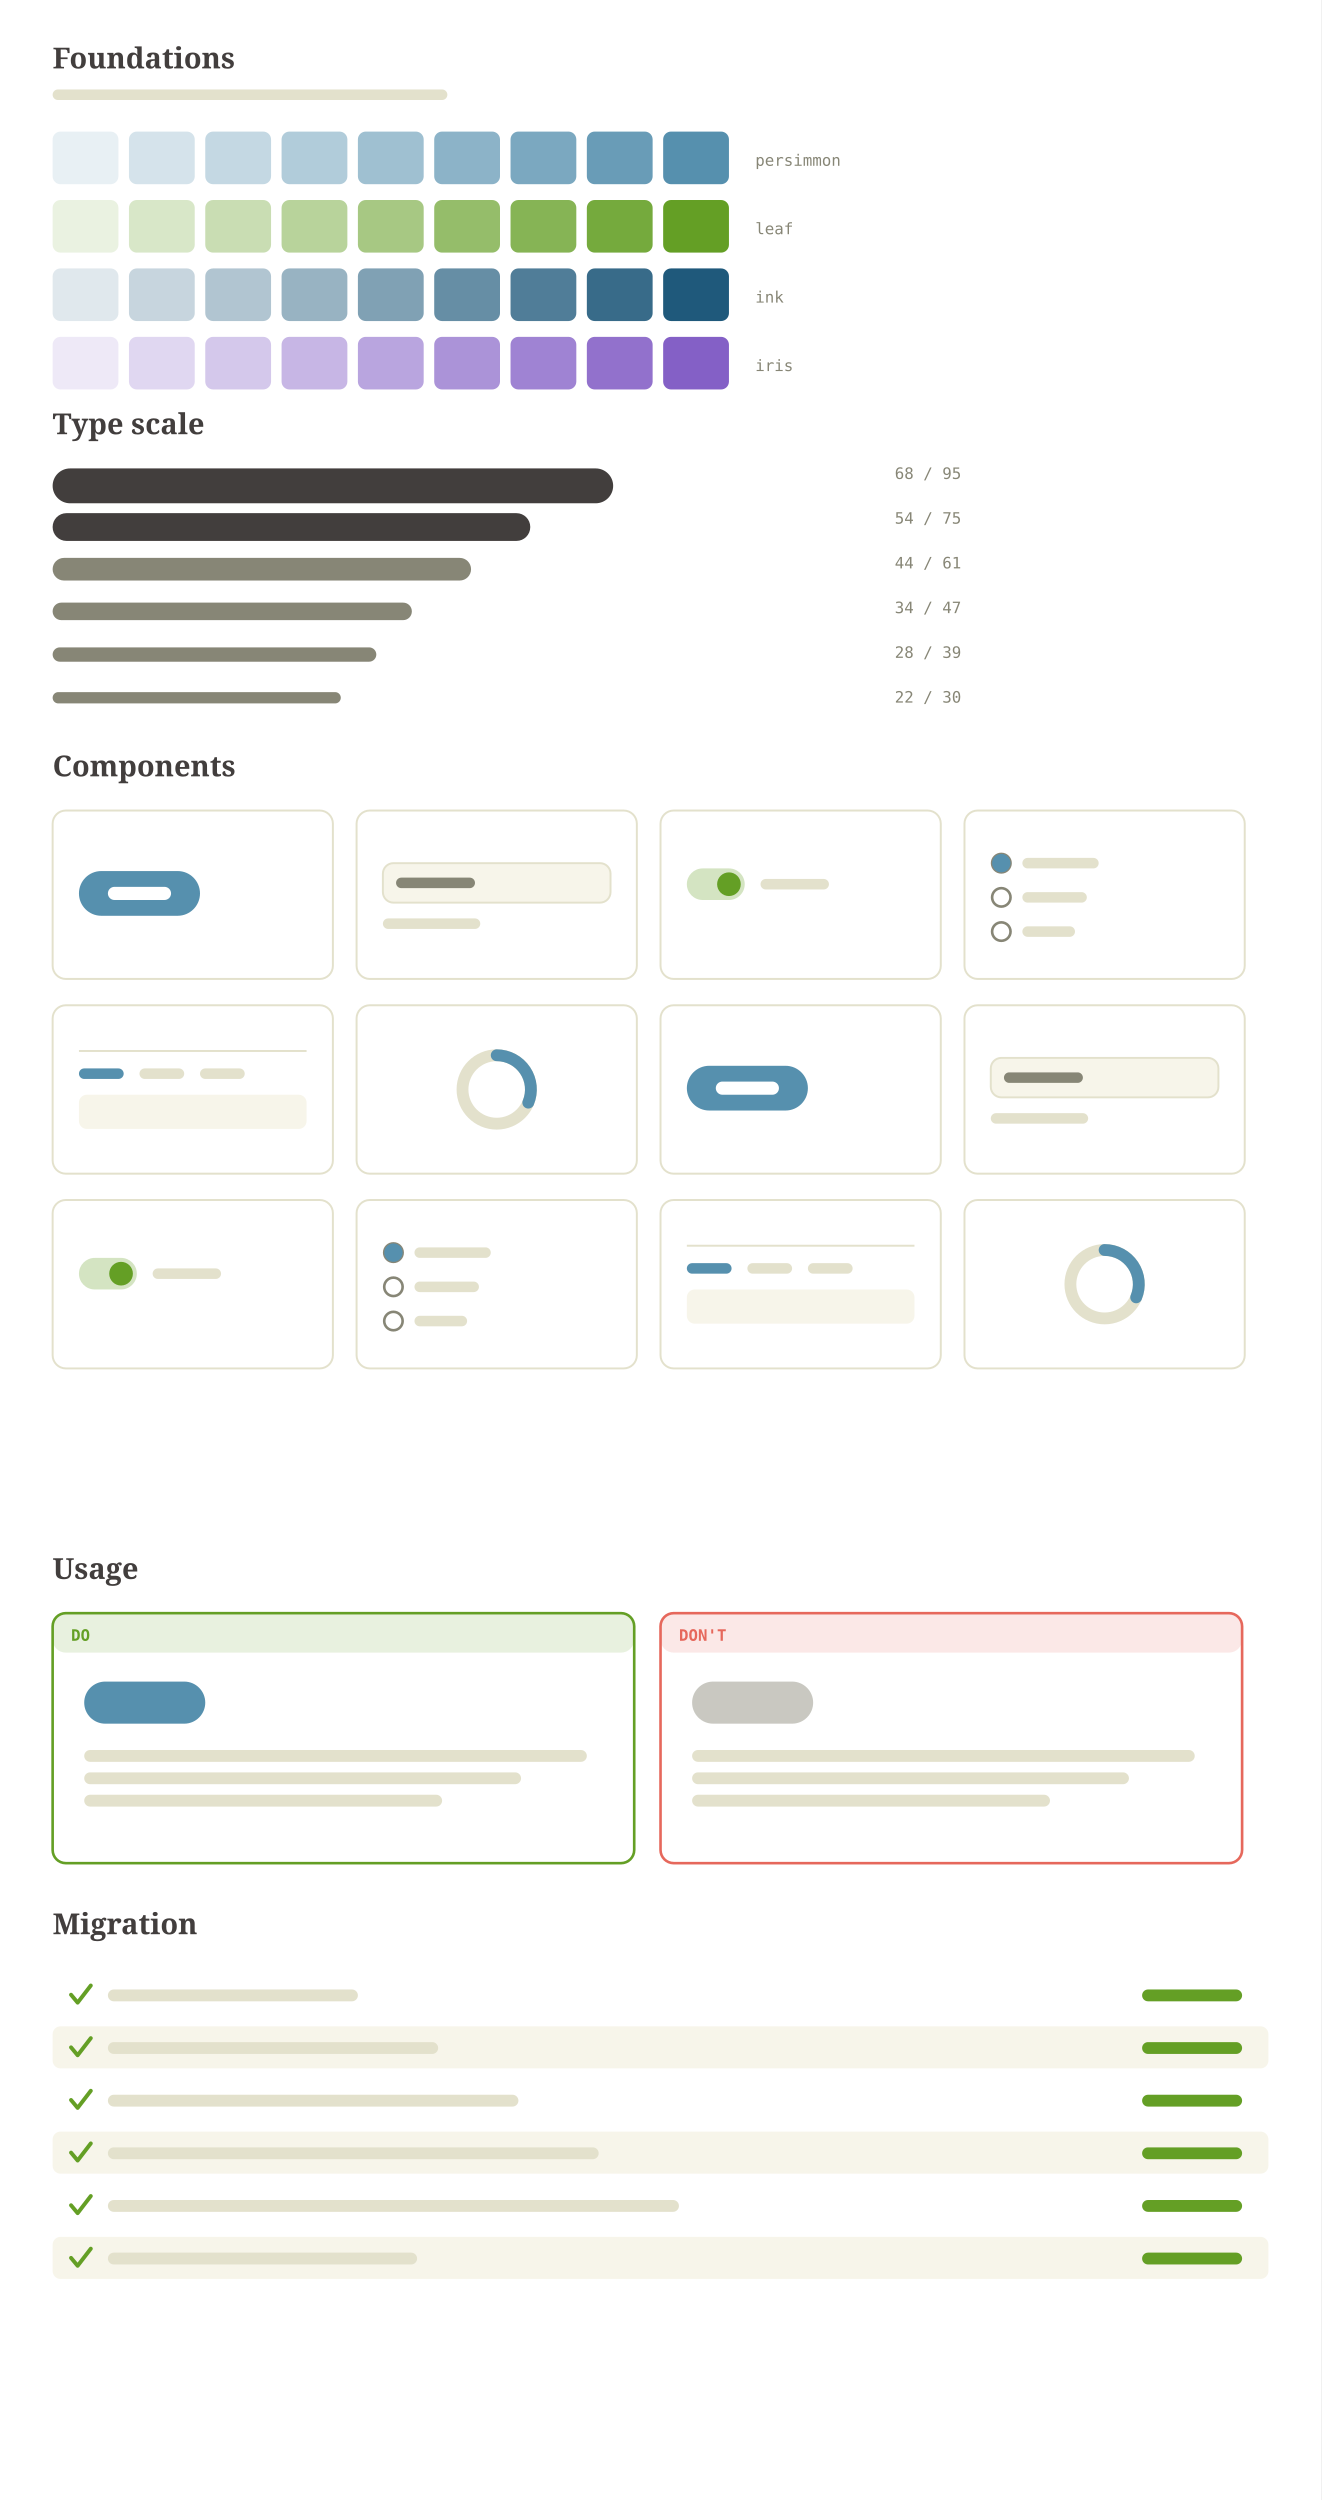
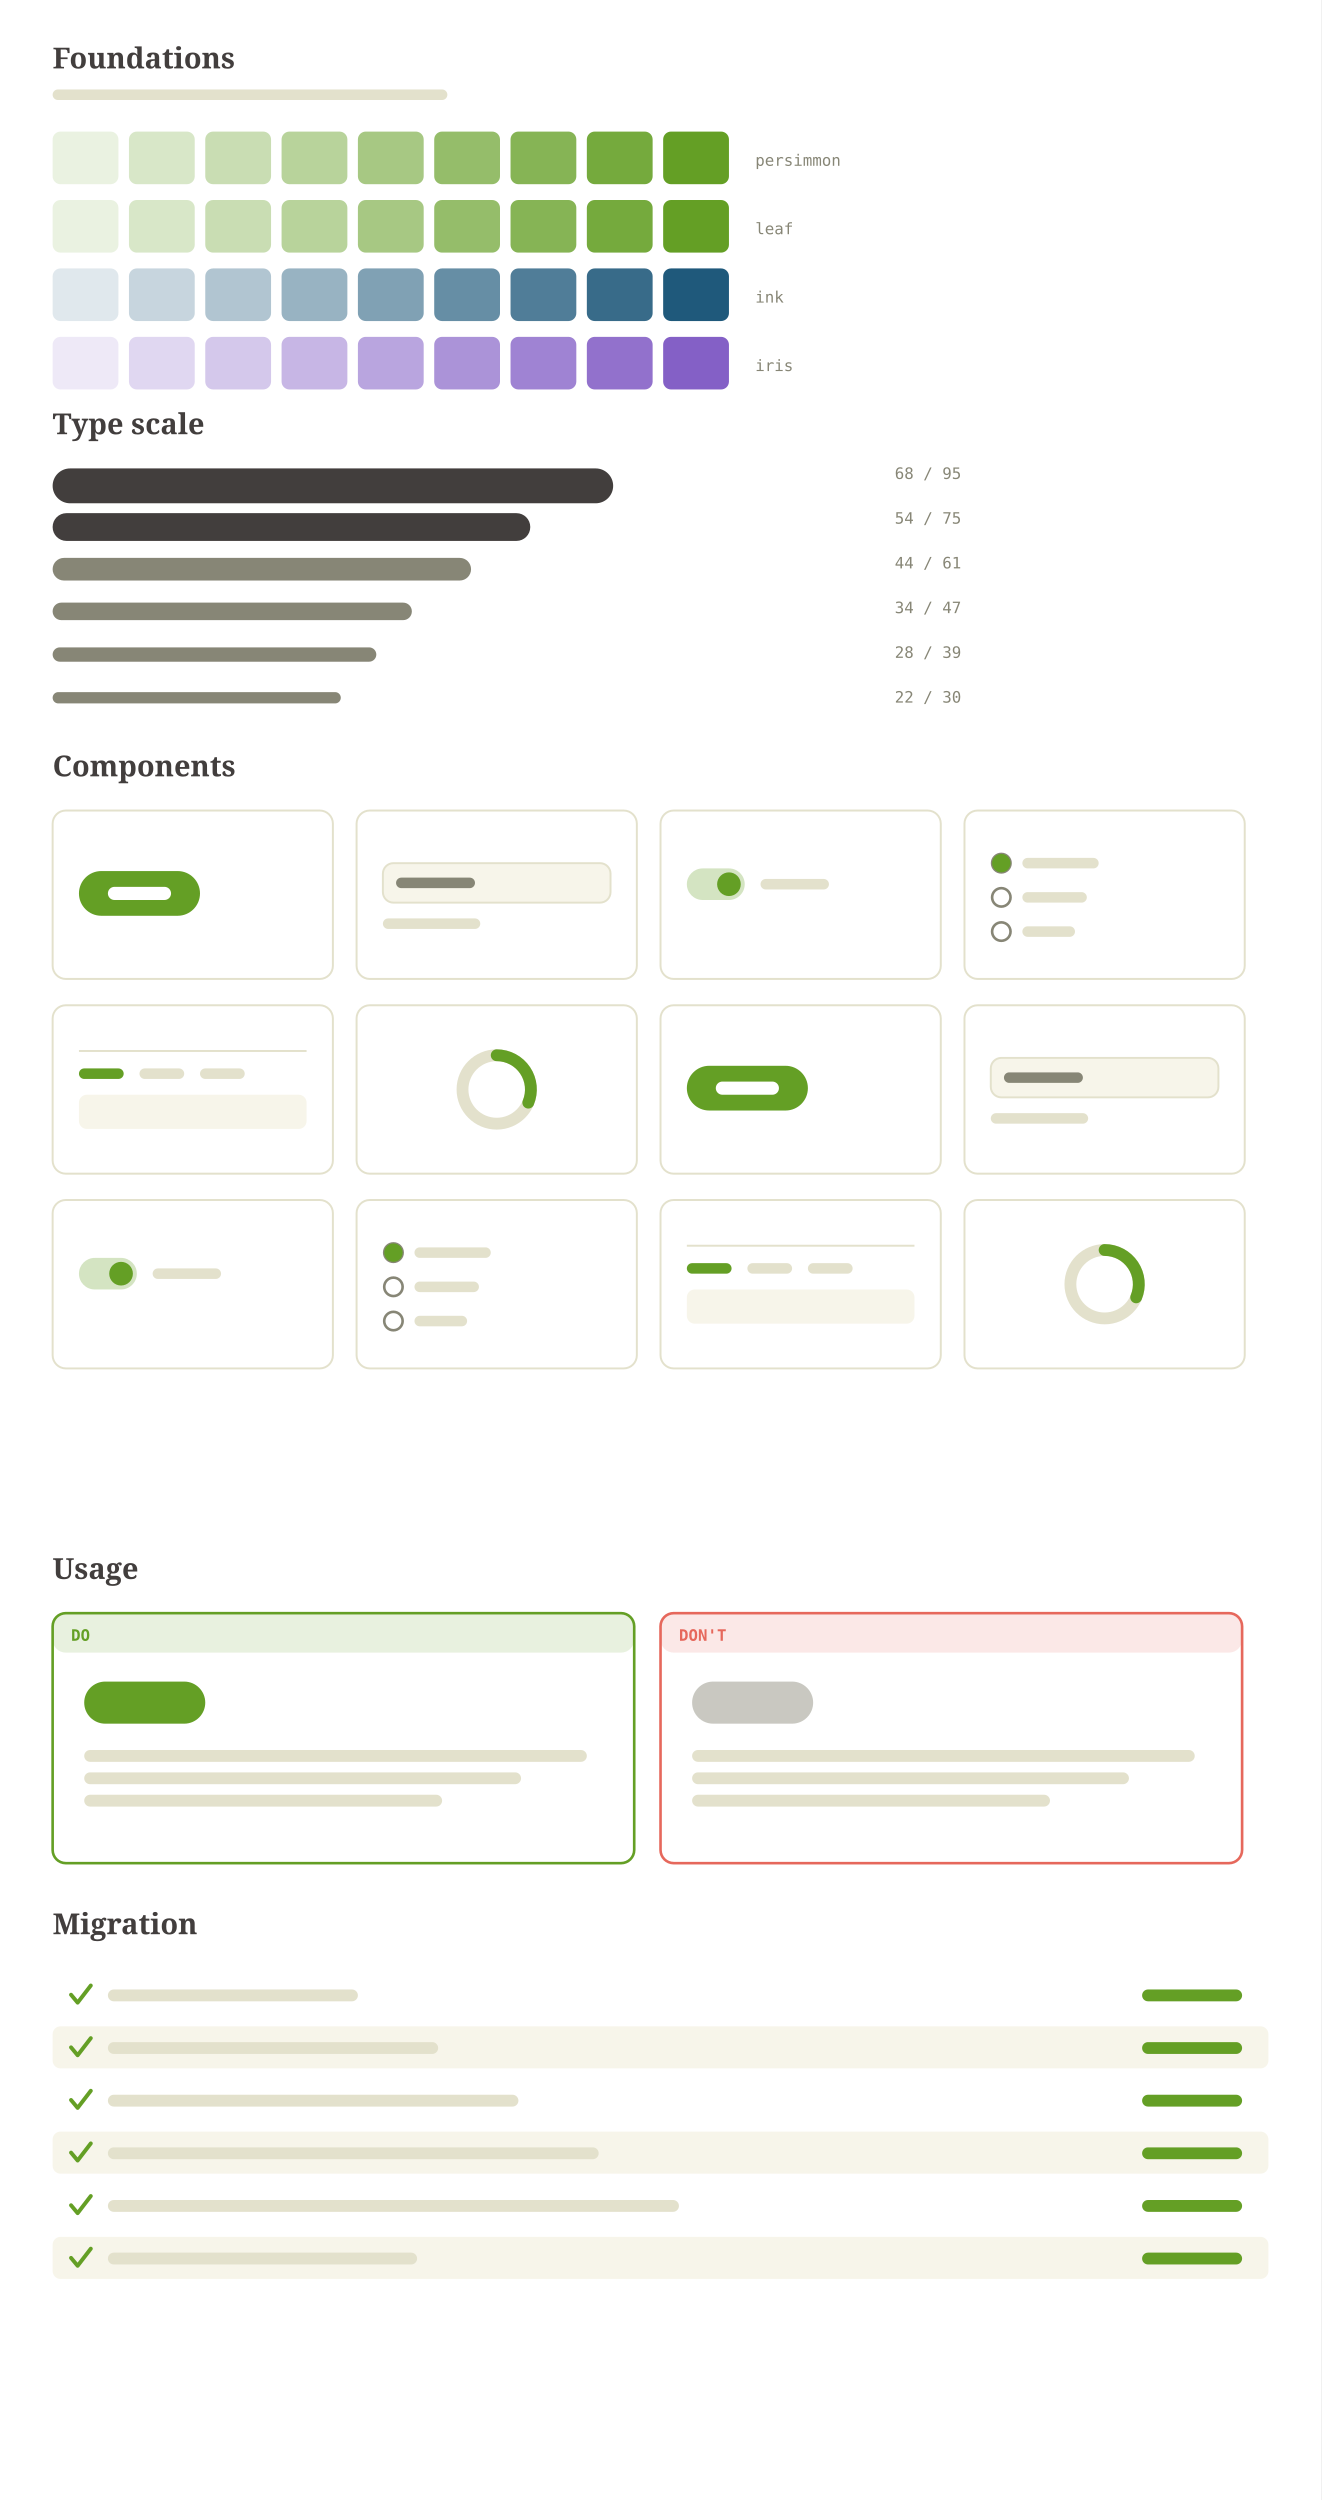
<svg xmlns="http://www.w3.org/2000/svg" width="1004" height="1900" viewBox="0 0 1004 1900" fill="none">
  <rect x="0.0" y="0.0" width="1004.0" height="1900.0" rx="0.0" fill="#FFFFFF" />
  <text x="40.0" y="52.0" font-family="'Fraunces',serif" font-size="22" font-weight="600" fill="#423E3D" text-anchor="start">Foundations</text>
  <rect x="40.0" y="68.0" width="300.0" height="8.0" rx="4.0" fill="#E3E1CC" />
-   <rect x="40.0" y="100.0" width="50.0" height="40.0" rx="6.0" fill="#5690AE" opacity="0.14" />
-   <rect x="98.0" y="100.0" width="50.0" height="40.0" rx="6.0" fill="#5690AE" opacity="0.25" />
-   <rect x="156.0" y="100.0" width="50.0" height="40.0" rx="6.0" fill="#5690AE" opacity="0.35" />
-   <rect x="214.0" y="100.0" width="50.0" height="40.0" rx="6.0" fill="#5690AE" opacity="0.46" />
-   <rect x="272.0" y="100.0" width="50.0" height="40.0" rx="6.0" fill="#5690AE" opacity="0.57" />
-   <rect x="330.0" y="100.0" width="50.0" height="40.0" rx="6.0" fill="#5690AE" opacity="0.68" />
-   <rect x="388.0" y="100.0" width="50.0" height="40.0" rx="6.0" fill="#5690AE" opacity="0.78" />
-   <rect x="446.0" y="100.0" width="50.0" height="40.0" rx="6.0" fill="#5690AE" opacity="0.89" />
-   <rect x="504.0" y="100.0" width="50.0" height="40.0" rx="6.0" fill="#5690AE" opacity="1.00" />
+   <rect x="40.0" y="100.0" width="50.0" height="40.0" rx="6.0" fill="#649F25" opacity="0.14" />
+   <rect x="98.0" y="100.0" width="50.0" height="40.0" rx="6.0" fill="#649F25" opacity="0.25" />
+   <rect x="156.0" y="100.0" width="50.0" height="40.0" rx="6.0" fill="#649F25" opacity="0.35" />
+   <rect x="214.0" y="100.0" width="50.0" height="40.0" rx="6.0" fill="#649F25" opacity="0.46" />
+   <rect x="272.0" y="100.0" width="50.0" height="40.0" rx="6.0" fill="#649F25" opacity="0.57" />
+   <rect x="330.0" y="100.0" width="50.0" height="40.0" rx="6.0" fill="#649F25" opacity="0.68" />
+   <rect x="388.0" y="100.0" width="50.0" height="40.0" rx="6.0" fill="#649F25" opacity="0.78" />
+   <rect x="446.0" y="100.0" width="50.0" height="40.0" rx="6.0" fill="#649F25" opacity="0.89" />
+   <rect x="504.0" y="100.0" width="50.0" height="40.0" rx="6.0" fill="#649F25" opacity="1.00" />
  <text x="574.0" y="126.0" font-family="'JetBrains Mono',monospace" font-size="12" font-weight="400" fill="#878676" text-anchor="start">persimmon</text>
  <rect x="40.0" y="152.0" width="50.0" height="40.0" rx="6.0" fill="#649F25" opacity="0.14" />
  <rect x="98.0" y="152.0" width="50.0" height="40.0" rx="6.0" fill="#649F25" opacity="0.25" />
  <rect x="156.0" y="152.0" width="50.0" height="40.0" rx="6.0" fill="#649F25" opacity="0.35" />
  <rect x="214.0" y="152.0" width="50.0" height="40.0" rx="6.0" fill="#649F25" opacity="0.46" />
  <rect x="272.0" y="152.0" width="50.0" height="40.0" rx="6.0" fill="#649F25" opacity="0.57" />
  <rect x="330.0" y="152.0" width="50.0" height="40.0" rx="6.0" fill="#649F25" opacity="0.68" />
  <rect x="388.0" y="152.0" width="50.0" height="40.0" rx="6.0" fill="#649F25" opacity="0.78" />
  <rect x="446.0" y="152.0" width="50.0" height="40.0" rx="6.0" fill="#649F25" opacity="0.89" />
  <rect x="504.0" y="152.0" width="50.0" height="40.0" rx="6.0" fill="#649F25" opacity="1.00" />
  <text x="574.0" y="178.0" font-family="'JetBrains Mono',monospace" font-size="12" font-weight="400" fill="#878676" text-anchor="start">leaf</text>
  <rect x="40.0" y="204.0" width="50.0" height="40.0" rx="6.0" fill="#1F597B" opacity="0.14" />
  <rect x="98.0" y="204.0" width="50.0" height="40.0" rx="6.0" fill="#1F597B" opacity="0.25" />
  <rect x="156.0" y="204.0" width="50.0" height="40.0" rx="6.0" fill="#1F597B" opacity="0.35" />
  <rect x="214.0" y="204.0" width="50.0" height="40.0" rx="6.0" fill="#1F597B" opacity="0.46" />
  <rect x="272.0" y="204.0" width="50.0" height="40.0" rx="6.0" fill="#1F597B" opacity="0.57" />
  <rect x="330.0" y="204.0" width="50.0" height="40.0" rx="6.0" fill="#1F597B" opacity="0.68" />
  <rect x="388.0" y="204.0" width="50.0" height="40.0" rx="6.0" fill="#1F597B" opacity="0.78" />
  <rect x="446.0" y="204.0" width="50.0" height="40.0" rx="6.0" fill="#1F597B" opacity="0.89" />
  <rect x="504.0" y="204.0" width="50.0" height="40.0" rx="6.0" fill="#1F597B" opacity="1.00" />
  <text x="574.0" y="230.0" font-family="'JetBrains Mono',monospace" font-size="12" font-weight="400" fill="#878676" text-anchor="start">ink</text>
  <rect x="40.0" y="256.0" width="50.0" height="40.0" rx="6.0" fill="#8460C6" opacity="0.14" />
  <rect x="98.0" y="256.0" width="50.0" height="40.0" rx="6.0" fill="#8460C6" opacity="0.25" />
  <rect x="156.0" y="256.0" width="50.0" height="40.0" rx="6.0" fill="#8460C6" opacity="0.35" />
  <rect x="214.0" y="256.0" width="50.0" height="40.0" rx="6.0" fill="#8460C6" opacity="0.46" />
  <rect x="272.0" y="256.0" width="50.0" height="40.0" rx="6.0" fill="#8460C6" opacity="0.57" />
  <rect x="330.0" y="256.0" width="50.0" height="40.0" rx="6.0" fill="#8460C6" opacity="0.68" />
  <rect x="388.0" y="256.0" width="50.0" height="40.0" rx="6.0" fill="#8460C6" opacity="0.78" />
  <rect x="446.0" y="256.0" width="50.0" height="40.0" rx="6.0" fill="#8460C6" opacity="0.89" />
  <rect x="504.0" y="256.0" width="50.0" height="40.0" rx="6.0" fill="#8460C6" opacity="1.00" />
  <text x="574.0" y="282.0" font-family="'JetBrains Mono',monospace" font-size="12" font-weight="400" fill="#878676" text-anchor="start">iris</text>
  <text x="40.0" y="330.0" font-family="'Fraunces',serif" font-size="22" font-weight="600" fill="#423E3D" text-anchor="start">Type scale</text>
  <rect x="40.0" y="356.0" width="426.0" height="26.5" rx="13.3" fill="#423E3D" />
  <text x="680.0" y="364.0" font-family="'JetBrains Mono',monospace" font-size="12" font-weight="400" fill="#878676" text-anchor="start">68 / 95</text>
  <rect x="40.0" y="390.0" width="363.0" height="21.1" rx="10.5" fill="#423E3D" />
  <text x="680.0" y="398.0" font-family="'JetBrains Mono',monospace" font-size="12" font-weight="400" fill="#878676" text-anchor="start">54 / 75</text>
  <rect x="40.0" y="424.0" width="318.0" height="17.2" rx="8.6" fill="#878676" />
  <text x="680.0" y="432.0" font-family="'JetBrains Mono',monospace" font-size="12" font-weight="400" fill="#878676" text-anchor="start">44 / 61</text>
  <rect x="40.0" y="458.0" width="273.0" height="13.3" rx="6.6" fill="#878676" />
  <text x="680.0" y="466.0" font-family="'JetBrains Mono',monospace" font-size="12" font-weight="400" fill="#878676" text-anchor="start">34 / 47</text>
  <rect x="40.0" y="492.0" width="246.0" height="10.9" rx="5.5" fill="#878676" />
  <text x="680.0" y="500.0" font-family="'JetBrains Mono',monospace" font-size="12" font-weight="400" fill="#878676" text-anchor="start">28 / 39</text>
  <rect x="40.0" y="526.0" width="219.0" height="8.6" rx="4.3" fill="#878676" />
  <text x="680.0" y="534.0" font-family="'JetBrains Mono',monospace" font-size="12" font-weight="400" fill="#878676" text-anchor="start">22 / 30</text>
  <text x="40.0" y="590.0" font-family="'Fraunces',serif" font-size="22" font-weight="600" fill="#423E3D" text-anchor="start">Components</text>
  <rect x="40.0" y="616.0" width="213.0" height="128.0" rx="10.0" fill="#FFFFFF" stroke="#E3E1CC" stroke-width="1.5" />
-   <rect x="60.0" y="662.0" width="92.0" height="34.0" rx="17.0" fill="#5690AE" />
+   <rect x="60.0" y="662.0" width="92.0" height="34.0" rx="17.0" fill="#649F25" />
  <rect x="82.0" y="674.0" width="48.0" height="10.0" rx="5.0" fill="#FFFFFF" />
  <rect x="271.0" y="616.0" width="213.0" height="128.0" rx="10.0" fill="#FFFFFF" stroke="#E3E1CC" stroke-width="1.5" />
  <rect x="291.0" y="656.0" width="173.0" height="30.0" rx="8.0" fill="#F7F5EA" stroke="#E3E1CC" stroke-width="1.5" />
  <rect x="301.0" y="667.0" width="60.0" height="8.0" rx="4.0" fill="#878676" />
  <rect x="291.0" y="698.0" width="74.0" height="8.0" rx="4.0" fill="#E3E1CC" />
  <rect x="502.0" y="616.0" width="213.0" height="128.0" rx="10.0" fill="#FFFFFF" stroke="#E3E1CC" stroke-width="1.5" />
  <rect x="522.0" y="660.0" width="44.0" height="24.0" rx="12.0" fill="#649F25" opacity="0.28" />
  <circle cx="554.0" cy="672.0" r="9" fill="#649F25" />
  <rect x="578.0" y="668.0" width="52.0" height="8.0" rx="4.0" fill="#E3E1CC" />
  <rect x="733.0" y="616.0" width="213.0" height="128.0" rx="10.0" fill="#FFFFFF" stroke="#E3E1CC" stroke-width="1.5" />
  <circle cx="761.0" cy="656.0" r="7" fill="none" stroke="#878676" stroke-width="2" />
  <rect x="777.0" y="652.0" width="58.0" height="8.0" rx="4.0" fill="#E3E1CC" />
  <circle cx="761.0" cy="682.0" r="7" fill="none" stroke="#878676" stroke-width="2" />
  <rect x="777.0" y="678.0" width="49.0" height="8.0" rx="4.0" fill="#E3E1CC" />
  <circle cx="761.0" cy="708.0" r="7" fill="none" stroke="#878676" stroke-width="2" />
  <rect x="777.0" y="704.0" width="40.0" height="8.0" rx="4.0" fill="#E3E1CC" />
-   <circle cx="761.0" cy="656.0" r="7" fill="#5690AE" />
+   <circle cx="761.0" cy="656.0" r="7" fill="#649F25" />
  <rect x="40.0" y="764.0" width="213.0" height="128.0" rx="10.0" fill="#FFFFFF" stroke="#E3E1CC" stroke-width="1.5" />
  <rect x="60.0" y="798.0" width="173.0" height="1.5" rx="0.0" fill="#E3E1CC" />
-   <rect x="60.0" y="812.0" width="34.0" height="8.0" rx="4.0" fill="#5690AE" />
+   <rect x="60.0" y="812.0" width="34.0" height="8.0" rx="4.0" fill="#649F25" />
  <rect x="106.0" y="812.0" width="34.0" height="8.0" rx="4.0" fill="#E3E1CC" />
  <rect x="152.0" y="812.0" width="34.0" height="8.0" rx="4.0" fill="#E3E1CC" />
  <rect x="60.0" y="832.0" width="173.0" height="26.0" rx="6.0" fill="#F7F5EA" />
  <rect x="271.0" y="764.0" width="213.0" height="128.0" rx="10.0" fill="#FFFFFF" stroke="#E3E1CC" stroke-width="1.5" />
  <circle cx="377.5" cy="828.0" r="26" fill="none" stroke="#E3E1CC" stroke-width="9" />
-   <path d="M 377.5 802.0 A 26 26 0 0 1 401.5 838.0" fill="none" stroke="#5690AE" stroke-width="9" stroke-linecap="round" />
+   <path d="M 377.5 802.0 A 26 26 0 0 1 401.5 838.0" fill="none" stroke="#649F25" stroke-width="9" stroke-linecap="round" />
  <rect x="502.0" y="764.0" width="213.0" height="128.0" rx="10.0" fill="#FFFFFF" stroke="#E3E1CC" stroke-width="1.5" />
-   <rect x="522.0" y="810.0" width="92.0" height="34.0" rx="17.0" fill="#5690AE" />
+   <rect x="522.0" y="810.0" width="92.0" height="34.0" rx="17.0" fill="#649F25" />
  <rect x="544.0" y="822.0" width="48.0" height="10.0" rx="5.0" fill="#FFFFFF" />
  <rect x="733.0" y="764.0" width="213.0" height="128.0" rx="10.0" fill="#FFFFFF" stroke="#E3E1CC" stroke-width="1.5" />
  <rect x="753.0" y="804.0" width="173.0" height="30.0" rx="8.0" fill="#F7F5EA" stroke="#E3E1CC" stroke-width="1.5" />
  <rect x="763.0" y="815.0" width="60.0" height="8.0" rx="4.0" fill="#878676" />
  <rect x="753.0" y="846.0" width="74.0" height="8.0" rx="4.0" fill="#E3E1CC" />
  <rect x="40.0" y="912.0" width="213.0" height="128.0" rx="10.0" fill="#FFFFFF" stroke="#E3E1CC" stroke-width="1.5" />
  <rect x="60.0" y="956.0" width="44.0" height="24.0" rx="12.0" fill="#649F25" opacity="0.28" />
  <circle cx="92.0" cy="968.0" r="9" fill="#649F25" />
  <rect x="116.0" y="964.0" width="52.0" height="8.0" rx="4.0" fill="#E3E1CC" />
  <rect x="271.0" y="912.0" width="213.0" height="128.0" rx="10.0" fill="#FFFFFF" stroke="#E3E1CC" stroke-width="1.5" />
  <circle cx="299.0" cy="952.0" r="7" fill="none" stroke="#878676" stroke-width="2" />
  <rect x="315.0" y="948.0" width="58.0" height="8.0" rx="4.0" fill="#E3E1CC" />
  <circle cx="299.0" cy="978.0" r="7" fill="none" stroke="#878676" stroke-width="2" />
  <rect x="315.0" y="974.0" width="49.0" height="8.0" rx="4.0" fill="#E3E1CC" />
  <circle cx="299.0" cy="1004.0" r="7" fill="none" stroke="#878676" stroke-width="2" />
  <rect x="315.0" y="1000.0" width="40.0" height="8.0" rx="4.0" fill="#E3E1CC" />
-   <circle cx="299.0" cy="952.0" r="7" fill="#5690AE" />
+   <circle cx="299.0" cy="952.0" r="7" fill="#649F25" />
  <rect x="502.0" y="912.0" width="213.0" height="128.0" rx="10.0" fill="#FFFFFF" stroke="#E3E1CC" stroke-width="1.5" />
  <rect x="522.0" y="946.0" width="173.0" height="1.5" rx="0.0" fill="#E3E1CC" />
-   <rect x="522.0" y="960.0" width="34.0" height="8.0" rx="4.0" fill="#5690AE" />
+   <rect x="522.0" y="960.0" width="34.0" height="8.0" rx="4.0" fill="#649F25" />
  <rect x="568.0" y="960.0" width="34.0" height="8.0" rx="4.0" fill="#E3E1CC" />
  <rect x="614.0" y="960.0" width="34.0" height="8.0" rx="4.0" fill="#E3E1CC" />
  <rect x="522.0" y="980.0" width="173.0" height="26.0" rx="6.0" fill="#F7F5EA" />
  <rect x="733.0" y="912.0" width="213.0" height="128.0" rx="10.0" fill="#FFFFFF" stroke="#E3E1CC" stroke-width="1.5" />
  <circle cx="839.5" cy="976.0" r="26" fill="none" stroke="#E3E1CC" stroke-width="9" />
-   <path d="M 839.5 950.0 A 26 26 0 0 1 863.5 986.0" fill="none" stroke="#5690AE" stroke-width="9" stroke-linecap="round" />
+   <path d="M 839.5 950.0 A 26 26 0 0 1 863.5 986.0" fill="none" stroke="#649F25" stroke-width="9" stroke-linecap="round" />
  <text x="40.0" y="1200.0" font-family="'Fraunces',serif" font-size="22" font-weight="600" fill="#423E3D" text-anchor="start">Usage</text>
  <rect x="40.0" y="1226.0" width="442.0" height="190.0" rx="10.0" fill="#FFFFFF" stroke="#649F25" stroke-width="2" />
  <rect x="40.0" y="1226.0" width="442.0" height="30.0" rx="10.0" fill="#649F25" opacity="0.15" />
  <text x="54.0" y="1247.0" font-family="'JetBrains Mono',monospace" font-size="12" font-weight="700" fill="#649F25" text-anchor="start">DO</text>
-   <rect x="64.0" y="1278.0" width="92.0" height="32.0" rx="16.0" fill="#5690AE" opacity="1.00" />
+   <rect x="64.0" y="1278.0" width="92.0" height="32.0" rx="16.0" fill="#649F25" opacity="1.00" />
  <rect x="64.0" y="1330.0" width="382.0" height="9.0" rx="4.5" fill="#E3E1CC" />
  <rect x="64.0" y="1347.0" width="332.0" height="9.0" rx="4.5" fill="#E3E1CC" />
  <rect x="64.0" y="1364.0" width="272.0" height="9.0" rx="4.5" fill="#E3E1CC" />
  <rect x="502.0" y="1226.0" width="442.0" height="190.0" rx="10.0" fill="#FFFFFF" stroke="#E6685C" stroke-width="2" />
  <rect x="502.0" y="1226.0" width="442.0" height="30.0" rx="10.0" fill="#E6685C" opacity="0.15" />
  <text x="516.0" y="1247.0" font-family="'JetBrains Mono',monospace" font-size="12" font-weight="700" fill="#E6685C" text-anchor="start">DON'T</text>
  <rect x="526.0" y="1278.0" width="92.0" height="32.0" rx="16.0" fill="#878676" opacity="0.45" />
  <rect x="526.0" y="1330.0" width="382.0" height="9.0" rx="4.5" fill="#E3E1CC" />
  <rect x="526.0" y="1347.0" width="332.0" height="9.0" rx="4.5" fill="#E3E1CC" />
  <rect x="526.0" y="1364.0" width="272.0" height="9.0" rx="4.5" fill="#E3E1CC" />
  <text x="40.0" y="1470.0" font-family="'Fraunces',serif" font-size="22" font-weight="600" fill="#423E3D" text-anchor="start">Migration</text>
  <rect x="40.0" y="1500.0" width="924.0" height="32.0" rx="6.0" fill="#FFFFFF" />
  <path d="M 54.0 1516.0 l 5 6 l 10 -13" stroke="#649F25" stroke-width="3" fill="none" stroke-linecap="round" stroke-linejoin="round" />
  <rect x="82.0" y="1512.0" width="190.0" height="9.0" rx="4.5" fill="#E3E1CC" />
  <rect x="868.0" y="1512.0" width="76.0" height="9.0" rx="4.5" fill="#649F25" />
  <rect x="40.0" y="1540.0" width="924.0" height="32.0" rx="6.0" fill="#F7F5EA" />
  <path d="M 54.0 1556.0 l 5 6 l 10 -13" stroke="#649F25" stroke-width="3" fill="none" stroke-linecap="round" stroke-linejoin="round" />
  <rect x="82.0" y="1552.0" width="251.0" height="9.0" rx="4.5" fill="#E3E1CC" />
  <rect x="868.0" y="1552.0" width="76.0" height="9.0" rx="4.5" fill="#649F25" />
  <rect x="40.0" y="1580.0" width="924.0" height="32.0" rx="6.0" fill="#FFFFFF" />
  <path d="M 54.0 1596.0 l 5 6 l 10 -13" stroke="#649F25" stroke-width="3" fill="none" stroke-linecap="round" stroke-linejoin="round" />
  <rect x="82.0" y="1592.0" width="312.0" height="9.0" rx="4.5" fill="#E3E1CC" />
  <rect x="868.0" y="1592.0" width="76.0" height="9.0" rx="4.5" fill="#649F25" />
  <rect x="40.0" y="1620.0" width="924.0" height="32.0" rx="6.0" fill="#F7F5EA" />
  <path d="M 54.0 1636.0 l 5 6 l 10 -13" stroke="#649F25" stroke-width="3" fill="none" stroke-linecap="round" stroke-linejoin="round" />
  <rect x="82.0" y="1632.0" width="373.0" height="9.0" rx="4.5" fill="#E3E1CC" />
  <rect x="868.0" y="1632.0" width="76.0" height="9.0" rx="4.5" fill="#649F25" />
  <rect x="40.0" y="1660.0" width="924.0" height="32.0" rx="6.0" fill="#FFFFFF" />
  <path d="M 54.0 1676.0 l 5 6 l 10 -13" stroke="#649F25" stroke-width="3" fill="none" stroke-linecap="round" stroke-linejoin="round" />
  <rect x="82.0" y="1672.0" width="434.0" height="9.0" rx="4.5" fill="#E3E1CC" />
  <rect x="868.0" y="1672.0" width="76.0" height="9.0" rx="4.5" fill="#649F25" />
  <rect x="40.0" y="1700.0" width="924.0" height="32.0" rx="6.0" fill="#F7F5EA" />
  <path d="M 54.0 1716.0 l 5 6 l 10 -13" stroke="#649F25" stroke-width="3" fill="none" stroke-linecap="round" stroke-linejoin="round" />
  <rect x="82.0" y="1712.0" width="235.0" height="9.0" rx="4.5" fill="#E3E1CC" />
  <rect x="868.0" y="1712.0" width="76.0" height="9.0" rx="4.5" fill="#649F25" />
</svg>
